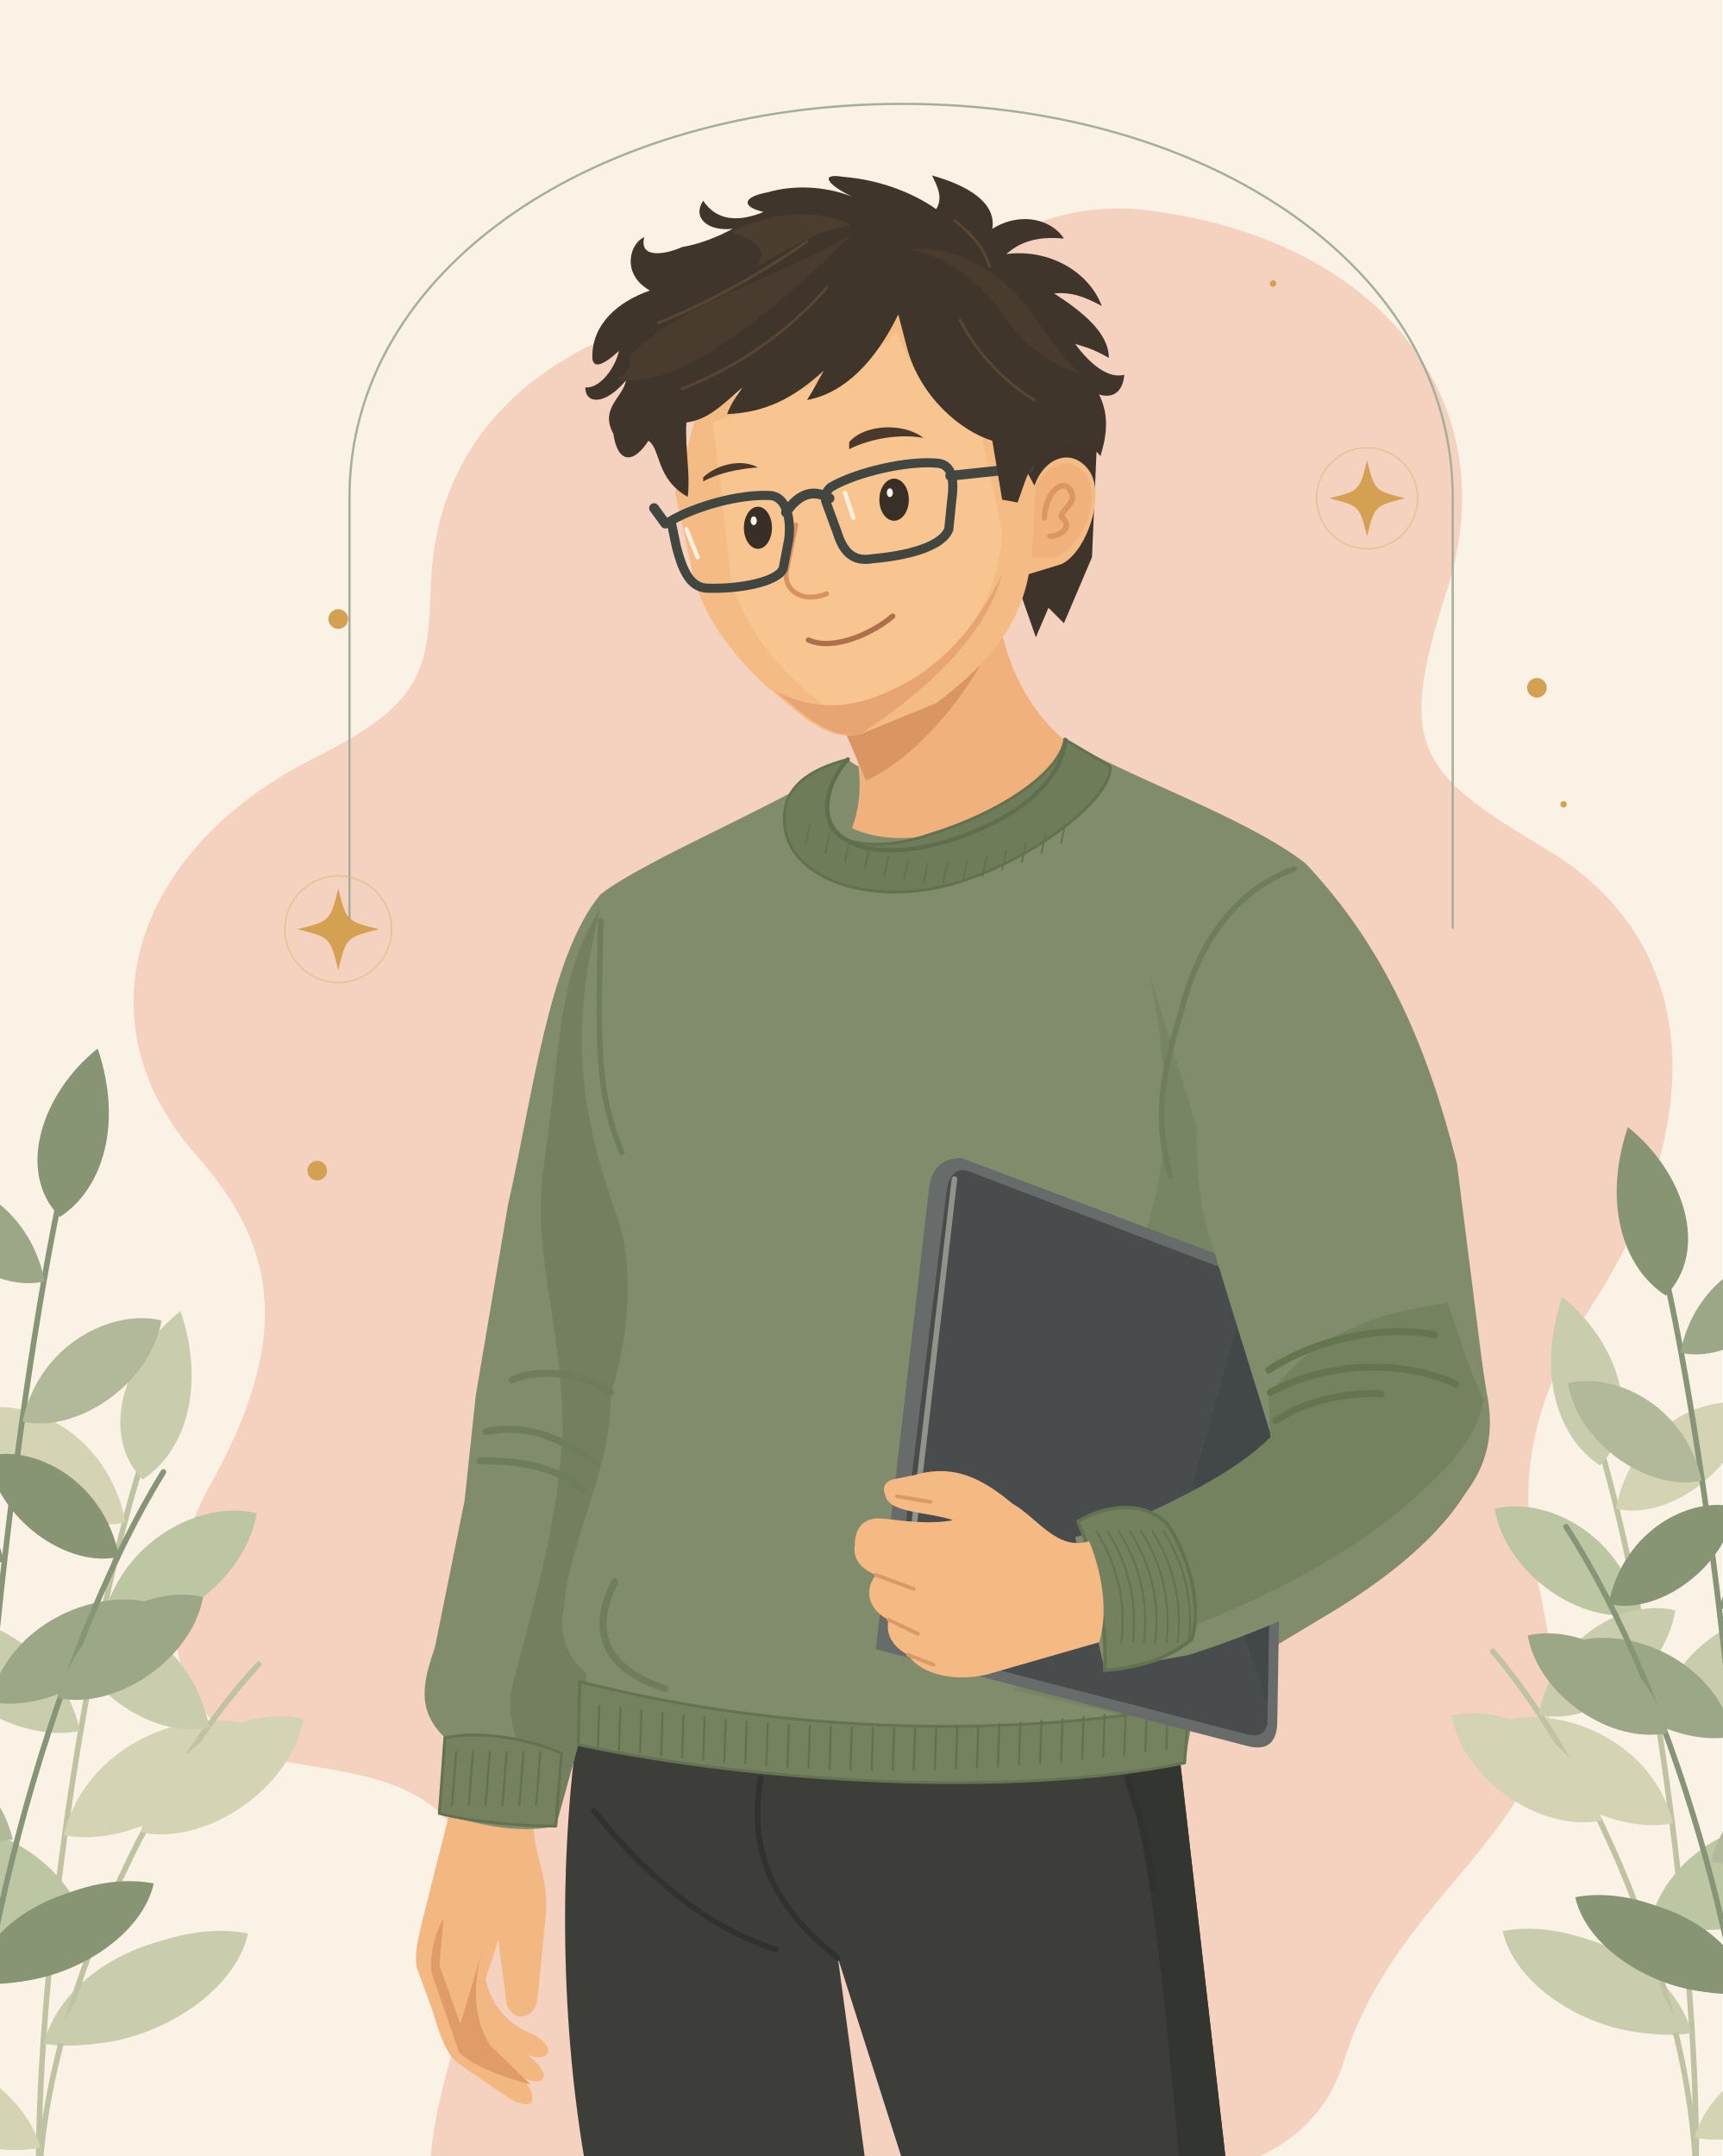
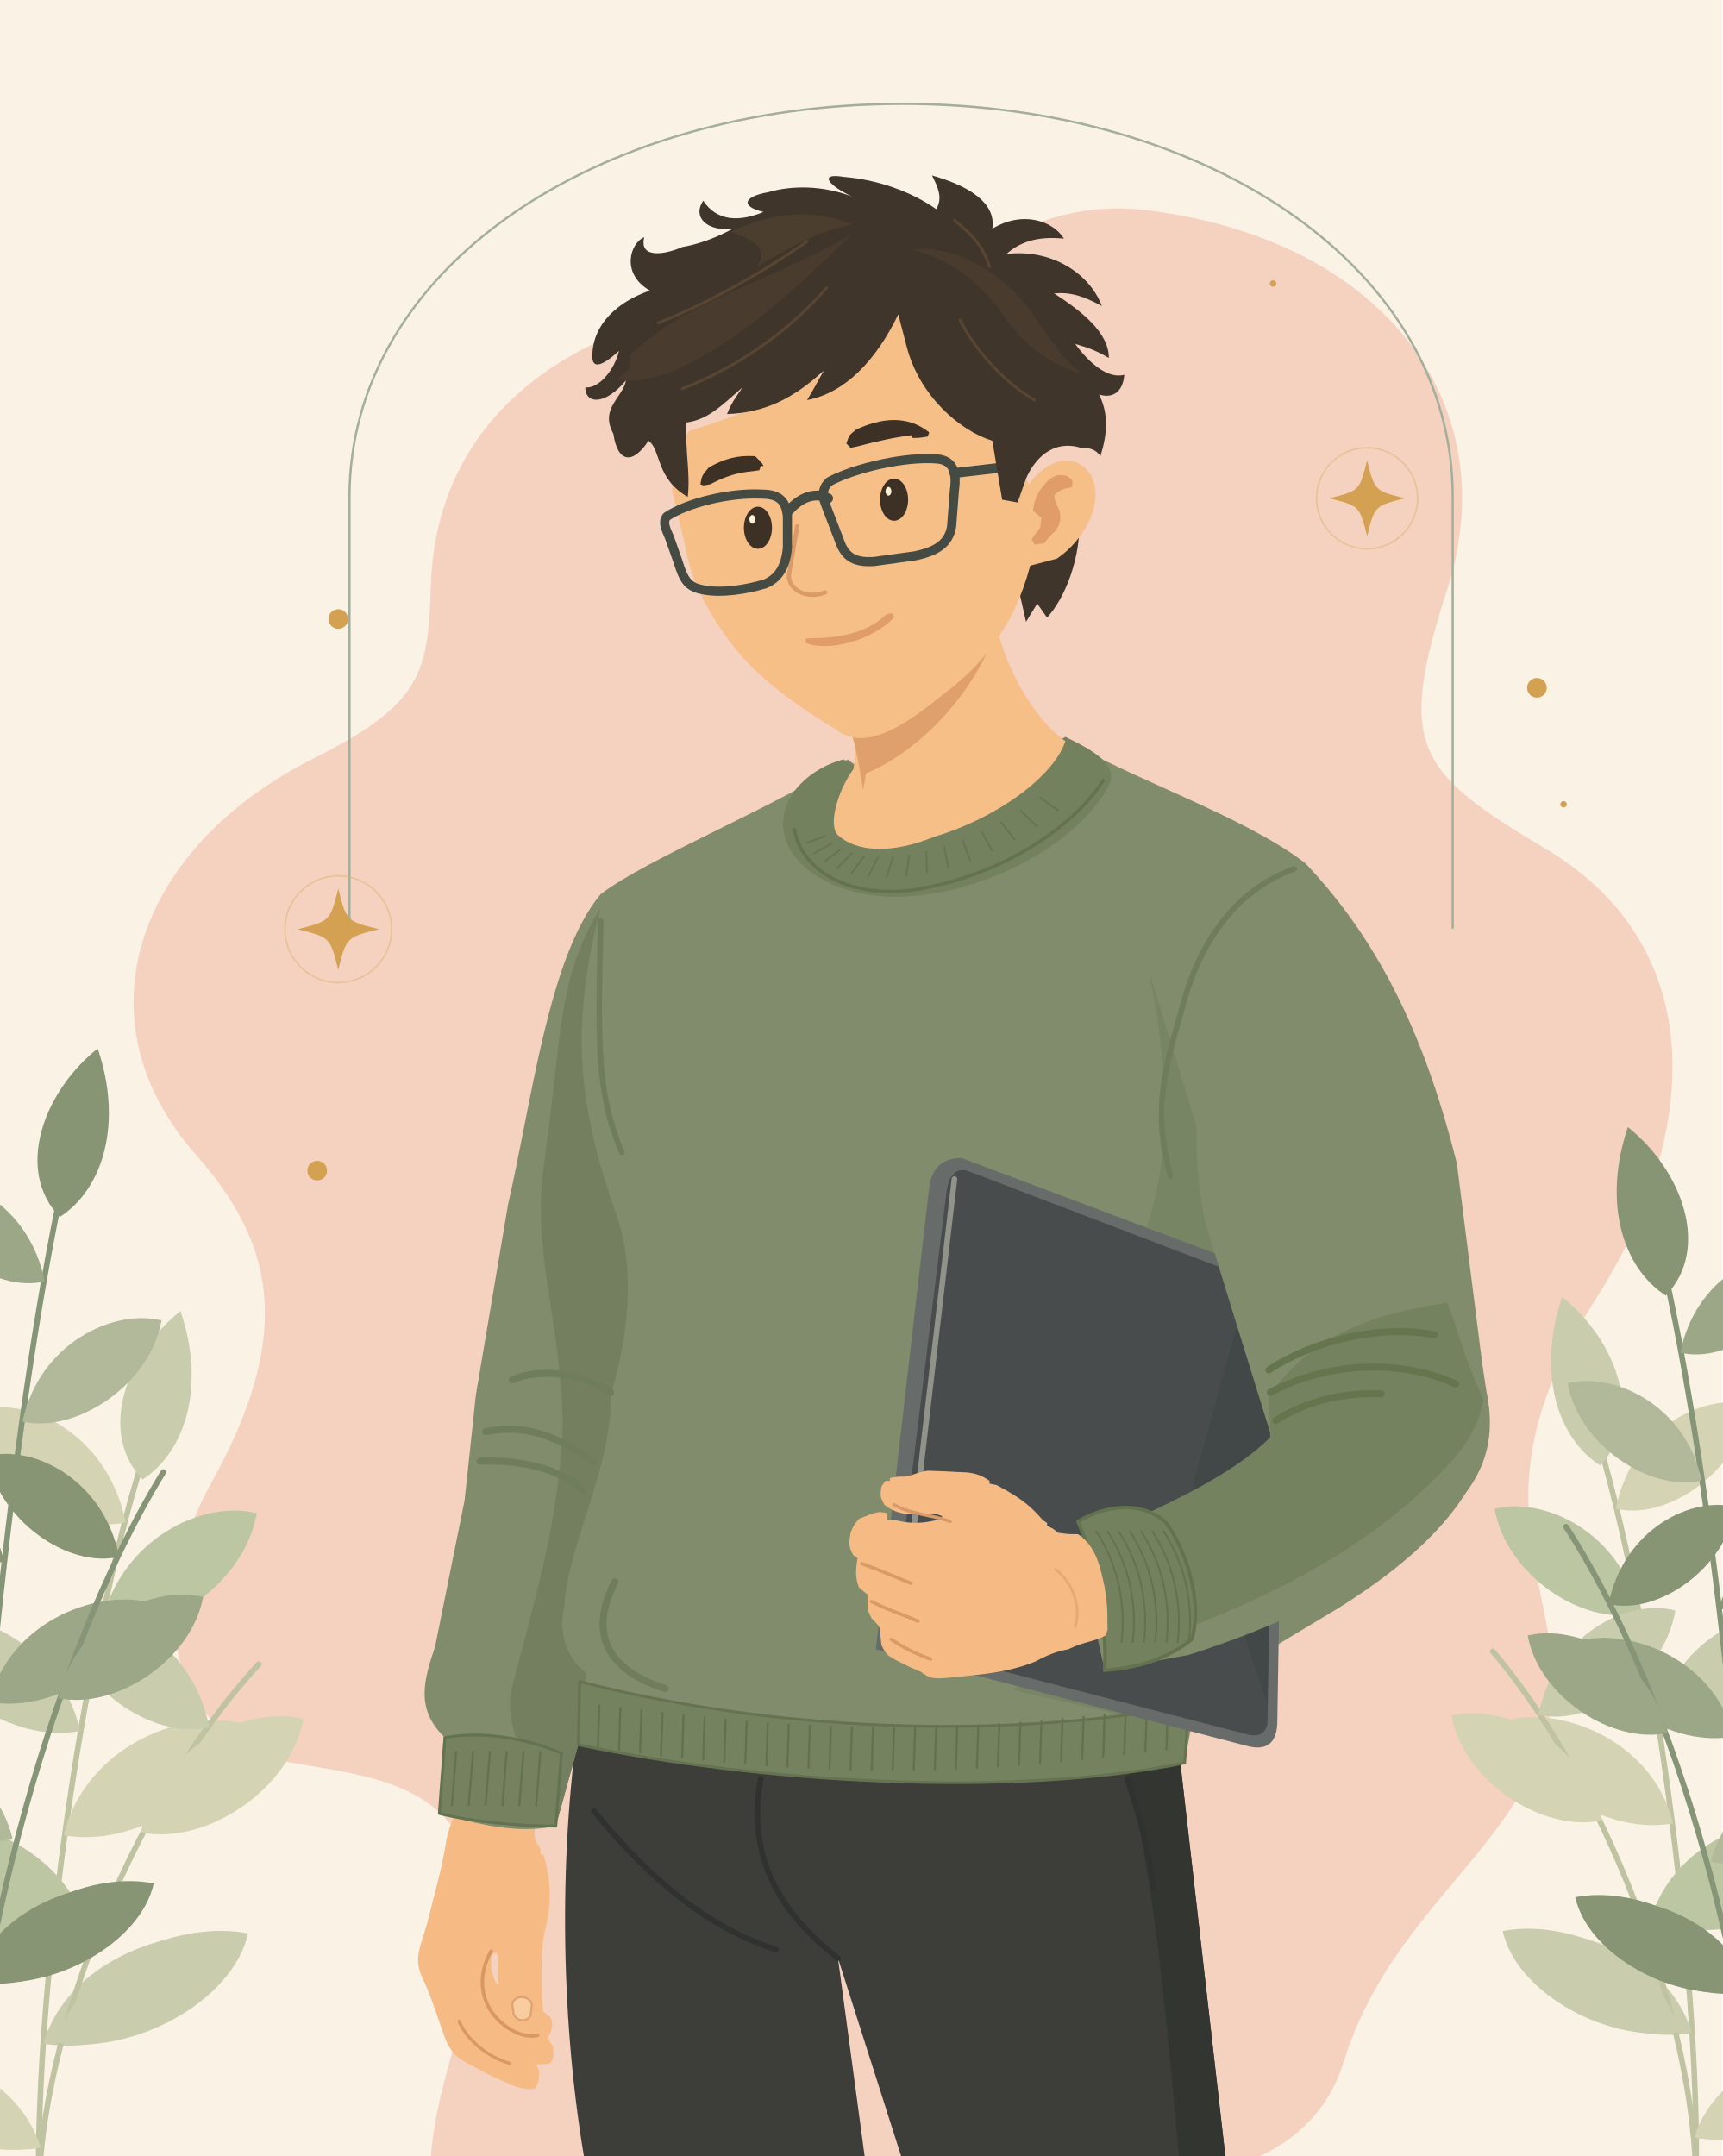
<svg xmlns="http://www.w3.org/2000/svg" width="1227" height="1536" viewBox="0 0 1227 1536" fill="none">
  <g transform="translate(0 0) rotate(0) scale(1.0 1.0) translate(0 0)" opacity="1.0">
    <path d="M0 0 L1227 0 L1227 1536 L0 1536 Z" fill="#FBF2E6" />
    <path d="M203 1255 C118 1234 102 1140 153 1052 C210 947 194 884 139 822 C54 725 98 603 224 540 C302 501 305 478 307 416 C312 281 432 213 585 211 C686 210 721 134 826 151 C985 174 1072 286 1032 417 C995 531 1008 549 1100 604 C1218 673 1213 807 1136 927 C1064 1040 1093 1100 1104 1170 C1124 1301 997 1339 957 1470 C935 1540 851 1568 761 1536 L307 1536 C313 1454 373 1362 322 1301 C296 1267 248 1263 203 1255 Z" fill="#F5D1C0" />
  </g>
  <g transform="translate(28 1560) rotate(0) scale(1.0 1.0) translate(-28 -1560)" opacity="1.0">
    <path d="M28 1575 C23 1430.0 57.44 1180.4 101.6 1040" fill="none" stroke="#BFC3A1" stroke-width="4" stroke-linecap="round" stroke-linejoin="round" />
    <path d="M28.24 1530.29 C10.49 1472.79 -69.4 1447.73 -119.7 1456.57 C-107.86 1503.01 -29.45 1539.13 28.24 1530.29 Z" fill="#D4D3B4" />
    <path d="M30.94 1456.0 C47.81 1396.35 123.72 1370.35 171.52 1379.53 C160.27 1427.7 85.77 1465.18 30.94 1456.0 Z" fill="#C9CDAE" />
    <path d="M36.65 1381.71 C20.67 1320.44 -51.27 1293.73 -96.56 1303.15 C-85.91 1352.65 -15.3 1391.14 36.65 1381.71 Z" fill="#BCC6A3" />
    <path d="M45.36 1307.43 C60.47 1245.05 128.43 1217.86 171.22 1227.46 C161.15 1277.84 94.45 1317.03 45.36 1307.43 Z" fill="#D4D3B4" />
    <path d="M57.08 1233.14 C42.86 1170.19 -21.13 1142.74 -61.42 1152.43 C-51.94 1203.28 10.87 1242.83 57.08 1233.14 Z" fill="#C9CDAE" />
    <path d="M71.8 1158.86 C85.14 1095.85 145.15 1068.38 182.94 1078.08 C174.04 1128.97 115.14 1168.55 71.8 1158.86 Z" fill="#BCC6A3" />
    <path d="M89.52 1084.57 C77.07 1022.04 21.03 994.78 -14.25 1004.4 C-5.95 1054.91 49.05 1094.19 89.52 1084.57 Z" fill="#D4D3B4" />
    <path d="M28 1575 C23 1466.4 90.56 1286.69 184.4 1185.6" fill="none" stroke="#BFC3A1" stroke-width="4" stroke-linecap="round" stroke-linejoin="round" />
    <path d="M29.0 1530.05 C11.39 1472.17 -67.86 1446.94 -117.76 1455.85 C-106.02 1502.59 -28.23 1538.95 29.0 1530.05 Z" fill="#D4D3B4" />
    <path d="M40.26 1455.17 C56.64 1394.54 130.32 1368.12 176.72 1377.44 C165.8 1426.41 93.48 1464.49 40.26 1455.17 Z" fill="#C9CDAE" />
    <path d="M64.03 1380.29 C48.9 1317.94 -19.22 1290.77 -62.12 1300.36 C-52.02 1350.71 14.84 1389.88 64.03 1380.29 Z" fill="#BCC6A3" />
    <path d="M100.32 1305.41 C114.22 1242.37 176.78 1214.9 216.17 1224.59 C206.9 1275.51 145.5 1315.11 100.32 1305.41 Z" fill="#D4D3B4" />
    <path d="M149.12 1230.53 C136.45 1167.83 79.46 1140.5 43.57 1150.15 C52.02 1200.79 107.95 1240.17 149.12 1230.53 Z" fill="#C9CDAE" />
  </g>
  <g transform="translate(101.6 1054) rotate(0) scale(1.0 1.0) translate(-101.6 -1054)" opacity="1.0">
    <path d="M101.6 1054 C69.6 1021 89.6 965 128.6 934 C146.6 987 132.6 1034 101.6 1054 Z" fill="#C9CDAE" />
  </g>
  <g transform="translate(1208 1553) rotate(0) scale(1.0 1.0) translate(-1208 -1553)" opacity="1.0">
    <path d="M1208 1568 C1213 1422.25 1180.8 1171.21 1140.0 1030" fill="none" stroke="#BFC3A1" stroke-width="4" stroke-linecap="round" stroke-linejoin="round" />
    <path d="M1207.78 1523.11 C1224.18 1469.99 1297.99 1446.84 1344.46 1455.01 C1333.52 1497.92 1261.08 1531.29 1207.78 1523.11 Z" fill="#D4D3B4" />
    <path d="M1205.28 1448.4 C1189.69 1393.29 1119.56 1369.27 1075.4 1377.75 C1085.79 1422.26 1154.63 1456.88 1205.28 1448.4 Z" fill="#C9CDAE" />
    <path d="M1200.01 1373.69 C1214.78 1317.07 1281.24 1292.39 1323.09 1301.1 C1313.24 1346.83 1248.01 1382.4 1200.01 1373.69 Z" fill="#BCC6A3" />
    <path d="M1191.96 1298.97 C1178.0 1241.34 1115.21 1216.22 1075.68 1225.08 C1084.98 1271.63 1146.61 1307.84 1191.96 1298.97 Z" fill="#D4D3B4" />
    <path d="M1181.13 1224.26 C1194.27 1166.09 1253.39 1140.74 1290.61 1149.69 C1281.85 1196.67 1223.83 1233.21 1181.13 1224.26 Z" fill="#C9CDAE" />
    <path d="M1167.53 1149.54 C1155.21 1091.33 1099.76 1065.95 1064.85 1074.91 C1073.07 1121.93 1127.49 1158.5 1167.53 1149.54 Z" fill="#BCC6A3" />
    <path d="M1151.16 1074.83 C1162.66 1017.05 1214.44 991.87 1247.04 1000.75 C1239.37 1047.42 1188.55 1083.72 1151.16 1074.83 Z" fill="#D4D3B4" />
    <path d="M1208 1568 C1213 1458.86 1150.2 1278.11 1063.5 1176.44" fill="none" stroke="#BFC3A1" stroke-width="4" stroke-linecap="round" stroke-linejoin="round" />
    <path d="M1207.08 1522.88 C1223.35 1469.4 1296.57 1446.09 1342.67 1454.32 C1331.82 1497.51 1259.96 1531.1 1207.08 1522.88 Z" fill="#D4D3B4" />
    <path d="M1196.67 1447.56 C1181.54 1391.55 1113.46 1367.14 1070.6 1375.75 C1080.68 1420.99 1147.5 1456.18 1196.67 1447.56 Z" fill="#C9CDAE" />
    <path d="M1174.71 1372.25 C1188.69 1314.65 1251.63 1289.54 1291.26 1298.4 C1281.94 1344.93 1220.16 1381.11 1174.71 1372.25 Z" fill="#BCC6A3" />
    <path d="M1141.18 1296.94 C1128.34 1238.7 1070.54 1213.31 1034.15 1222.27 C1042.71 1269.31 1099.44 1305.9 1141.18 1296.94 Z" fill="#D4D3B4" />
    <path d="M1096.1 1221.63 C1107.8 1163.7 1160.46 1138.45 1193.61 1147.36 C1185.81 1194.15 1134.13 1230.54 1096.1 1221.63 Z" fill="#C9CDAE" />
  </g>
  <g transform="translate(1140.0 1044) rotate(0) scale(1.0 1.0) translate(-1140.0 -1044)" opacity="1.0">
    <path d="M1140.0 1044 C1172.0 1011 1152.0 955 1113.0 924 C1095.0 977 1109.0 1024 1140.0 1044 Z" fill="#C9CDAE" />
  </g>
  <g transform="translate(0 0) rotate(0) scale(1.0 1.0) translate(0 0)" opacity="1.0">
    <path d="M414 1215 C536 1234 711 1249 839 1239 L873 1536 L642 1536 L597 1395 L616 1536 L416 1536 C399 1435 398 1315 414 1215 Z" fill="#3D3D39" />
    <path d="M799 1245 L839 1239 L873 1536 L840 1536 C831 1442 824 1342 799 1245 Z" fill="#333530" />
    <path d="M423 1290 C471 1349 513 1376 553 1389 M542 1267 C532 1323 555 1362 597 1395 M803 1267 C812 1293 819 1321 822 1345" fill="none" stroke="#30322F" stroke-width="4" stroke-linecap="round" stroke-linejoin="round" />
-     <path d="M324 1277 L380 1289 C378 1320 391 1334 389 1363 L383 1423 C382 1438 366 1442 361 1428 L355 1382 L346 1410 C351 1432 364 1443 381 1450 C397 1459 391 1470 376 1464 C394 1478 389 1488 372 1480 C386 1497 379 1506 360 1493 L328 1471 C318 1465 313 1449 308 1432 L297 1402 C294 1389 302 1366 307 1344 Z" fill="#F3B782" />
-     <path d="M345 1385 C337 1410 336 1436 349 1457 L378 1485 C361 1481 335 1471 327 1462 L308 1407 C305 1396 310 1376 316 1367 L313 1400 L328 1442 L339 1405 Z" fill="#DF9B68" />
+     <path d="M378 1298 C379 1299 380 1300 381 1301 C381 1302.6 381 1304.2 380.9 1305.8 C381 1311 381 1311 385 1317 C385 1318.3 385 1319.6 385 1321 C385.7 1321 386.3 1321 387 1321 C392.9 1338.8 393.2 1358.3 388 1376.3 C385.3 1389.3 385.8 1403.1 386.1 1416.3 C386.1 1417.1 386.1 1417.1 386.2 1421 C386.2 1425 386.6 1429 387 1433 C388.7 1434.3 390.3 1435.6 392 1437 C394 1442 394 1442 392 1449 C391.3 1450 390.7 1451 390 1452 C390.7 1453 390.7 1453 394 1458 C394.6 1466 394.6 1466 392 1470 C388.7 1470.4 385.3 1470.8 382 1471 C382.7 1472.3 383.3 1473.6 384 1475 C384 1483 384 1483 381 1488 C372.3 1489.6 364.8 1485.4 357 1482 C355.4 1481.3 353.9 1480.7 352.2 1480 C347 1477.5 342 1474.8 337 1472 C335.8 1471.4 334.6 1470.7 333.3 1470.1 C320.6 1463.3 318.8 1456.9 314.1 1443.6 C313.2 1441 312.4 1438.5 311.5 1436 C310.7 1433.7 309.8 1431.4 309 1429 C306.3 1421.6 303.6 1414.3 300.1 1407.2 C296 1397.2 298.1 1389.9 301.4 1379.9 C304.8 1369.4 307.3 1358.7 310 1348 C310.5 1346.2 310.9 1344.4 311.4 1342.6 C314.2 1332 316.3 1321.5 318.1 1310.7 C319.2 1305.2 320.9 1300.2 323 1295 C339.8 1289.6 361.6 1292.6 378 1298 Z M353 1391 C352 1391.7 351 1392.3 350 1393 C349.5 1400.1 350 1405.5 353 1412 C353.7 1412.7 354.3 1413.3 355 1414 C355.1 1410.5 355.1 1407.1 355.1 1403.6 C355.1 1401.7 355.2 1399.8 355.2 1397.8 C355 1393 355 1393 353 1391 Z " fill="#F6BB84" />
+     <path d="M350 1390 C340 1407 342 1426 355 1439 C364 1448 375 1452 383 1450" fill="none" stroke="#D99863" stroke-width="2.5" stroke-linecap="round" stroke-linejoin="round" />
+     <path d="M365 1428 C366 1421 377 1421 379 1428 L378 1436 C375 1441 368 1440 366 1435 Z" fill="#F9CD9F" stroke="#DEA16F" stroke-width="1.4" stroke-linecap="round" stroke-linejoin="round" />
+     <path d="M327 1440 C332 1452 346 1465 363 1470" fill="none" stroke="#D99863" stroke-width="2.2" stroke-linecap="round" stroke-linejoin="round" />
    <path d="M604 541 C626 561 706 558 758 526 C803 554 886 581 930 615 C986 674 1017 745 1038 829 L1060 1003 C1066 1063 1006 1113 953 1146 L853 1206 L844 1256 C724 1281 538 1270 412 1243 L396 1301 C367 1307 339 1299 313 1292 L316 1237 C296 1217 302 1197 310 1173 L331 1069 L339 994 L362 858 C379 784 391 681 428 637 C462 611 557 573 604 541 Z" fill="#818C6C" />
    <path d="M428 647 C403 741 416 799 440 868 C453 906 447 956 435 994 C437 1043 404 1102 402 1145 C397 1165 406 1184 418 1192 L412 1243 L396 1301 L374 1299 C383 1252 359 1238 364 1205 C384 1129 398 1082 401 1015 C399 934 378 892 388 826 C400 742 397 695 428 647 Z" fill="#737F5F" />
    <path d="M818 690 C837 780 832 838 811 891 C797 938 808 1012 795 1081 C781 1147 746 1178 722 1204 L839 1231 L867 1139 L892 931 Z" fill="#788564" />
    <path d="M922 619 C878 635 853 675 842 719 C828 766 822 795 834 838 M428 656 C426 744 425 778 443 821" fill="none" stroke="#6F7D5C" stroke-width="4" stroke-linecap="round" stroke-linejoin="round" />
    <path d="M346 1020 C375 1014 398 1024 423 1041 M342 1041 C369 1040 397 1045 416 1062 M365 983 C383 975 413 977 435 992 M438 1127 C419 1164 433 1190 474 1203" fill="none" stroke="#6F7D5D" stroke-width="5" stroke-linecap="round" stroke-linejoin="round" />
    <path d="M413 1198 C549 1233 710 1240 847 1215 L844 1256 C721 1281 540 1270 412 1243 Z" fill="#75825F" stroke="#657352" stroke-width="2" stroke-linecap="round" stroke-linejoin="round" />
    <path d="M427 1215.0 L426 1245.0" fill="none" stroke="#63714F" stroke-width="1.5" stroke-linecap="round" stroke-linejoin="round" />
    <path d="M442 1216.81 L441 1246.81" fill="none" stroke="#63714F" stroke-width="1.5" stroke-linecap="round" stroke-linejoin="round" />
    <path d="M457 1218.59 L456 1248.59" fill="none" stroke="#63714F" stroke-width="1.5" stroke-linecap="round" stroke-linejoin="round" />
    <path d="M472 1220.33 L471 1250.33" fill="none" stroke="#63714F" stroke-width="1.5" stroke-linecap="round" stroke-linejoin="round" />
    <path d="M487 1222.0 L486 1252.0" fill="none" stroke="#63714F" stroke-width="1.5" stroke-linecap="round" stroke-linejoin="round" />
    <path d="M502 1223.59 L501 1253.59" fill="none" stroke="#63714F" stroke-width="1.5" stroke-linecap="round" stroke-linejoin="round" />
    <path d="M517 1225.06 L516 1255.06" fill="none" stroke="#63714F" stroke-width="1.5" stroke-linecap="round" stroke-linejoin="round" />
    <path d="M532 1226.4 L531 1256.4" fill="none" stroke="#63714F" stroke-width="1.5" stroke-linecap="round" stroke-linejoin="round" />
    <path d="M547 1227.59 L546 1257.59" fill="none" stroke="#63714F" stroke-width="1.5" stroke-linecap="round" stroke-linejoin="round" />
    <path d="M562 1228.63 L561 1258.63" fill="none" stroke="#63714F" stroke-width="1.5" stroke-linecap="round" stroke-linejoin="round" />
    <path d="M577 1229.49 L576 1259.49" fill="none" stroke="#63714F" stroke-width="1.5" stroke-linecap="round" stroke-linejoin="round" />
    <path d="M592 1230.16 L591 1260.16" fill="none" stroke="#63714F" stroke-width="1.5" stroke-linecap="round" stroke-linejoin="round" />
    <path d="M607 1230.64 L606 1260.64" fill="none" stroke="#63714F" stroke-width="1.5" stroke-linecap="round" stroke-linejoin="round" />
    <path d="M622 1230.92 L621 1260.92" fill="none" stroke="#63714F" stroke-width="1.5" stroke-linecap="round" stroke-linejoin="round" />
    <path d="M637 1231.0 L636 1261.0" fill="none" stroke="#63714F" stroke-width="1.5" stroke-linecap="round" stroke-linejoin="round" />
    <path d="M652 1230.87 L651 1260.87" fill="none" stroke="#63714F" stroke-width="1.5" stroke-linecap="round" stroke-linejoin="round" />
    <path d="M667 1230.54 L666 1260.54" fill="none" stroke="#63714F" stroke-width="1.5" stroke-linecap="round" stroke-linejoin="round" />
    <path d="M682 1230.0 L681 1260.0" fill="none" stroke="#63714F" stroke-width="1.5" stroke-linecap="round" stroke-linejoin="round" />
    <path d="M697 1229.28 L696 1259.28" fill="none" stroke="#63714F" stroke-width="1.5" stroke-linecap="round" stroke-linejoin="round" />
    <path d="M712 1228.37 L711 1258.37" fill="none" stroke="#63714F" stroke-width="1.5" stroke-linecap="round" stroke-linejoin="round" />
    <path d="M727 1227.29 L726 1257.29" fill="none" stroke="#63714F" stroke-width="1.5" stroke-linecap="round" stroke-linejoin="round" />
    <path d="M742 1226.05 L741 1256.05" fill="none" stroke="#63714F" stroke-width="1.5" stroke-linecap="round" stroke-linejoin="round" />
    <path d="M757 1224.68 L756 1254.68" fill="none" stroke="#63714F" stroke-width="1.5" stroke-linecap="round" stroke-linejoin="round" />
    <path d="M772 1223.17 L771 1253.17" fill="none" stroke="#63714F" stroke-width="1.5" stroke-linecap="round" stroke-linejoin="round" />
    <path d="M787 1221.57 L786 1251.57" fill="none" stroke="#63714F" stroke-width="1.5" stroke-linecap="round" stroke-linejoin="round" />
    <path d="M802 1219.88 L801 1249.88" fill="none" stroke="#63714F" stroke-width="1.5" stroke-linecap="round" stroke-linejoin="round" />
    <path d="M817 1218.12 L816 1248.12" fill="none" stroke="#63714F" stroke-width="1.5" stroke-linecap="round" stroke-linejoin="round" />
    <path d="M832 1216.33 L831 1246.33" fill="none" stroke="#63714F" stroke-width="1.5" stroke-linecap="round" stroke-linejoin="round" />
    <path d="M317 1238 C342 1233 374 1238 400 1249 L396 1301 C370 1301 337 1298 313 1292 Z" fill="#75815F" stroke="#637250" stroke-width="2" stroke-linecap="round" stroke-linejoin="round" />
    <path d="M325 1248 L322 1286" fill="none" stroke="#637250" stroke-width="1.5" stroke-linecap="round" stroke-linejoin="round" />
    <path d="M337 1248 L334 1286" fill="none" stroke="#637250" stroke-width="1.5" stroke-linecap="round" stroke-linejoin="round" />
    <path d="M349 1248 L346 1286" fill="none" stroke="#637250" stroke-width="1.5" stroke-linecap="round" stroke-linejoin="round" />
    <path d="M361 1248 L358 1286" fill="none" stroke="#637250" stroke-width="1.5" stroke-linecap="round" stroke-linejoin="round" />
    <path d="M373 1248 L370 1286" fill="none" stroke="#637250" stroke-width="1.5" stroke-linecap="round" stroke-linejoin="round" />
    <path d="M385 1248 L382 1286" fill="none" stroke="#637250" stroke-width="1.5" stroke-linecap="round" stroke-linejoin="round" />
-     <path d="M592 487 L710 427 C714 468 730 503 758 527 C744 573 659 614 607 590 C619 557 610 526 592 487 Z" fill="#F1B17C" />
-     <path d="M599 514 C639 521 682 474 710 447 C699 485 654 540 617 556 Z" fill="#D99562" />
-     <path d="M604 541 C577 548 556 561 559 588 C563 630 631 649 693 625 C743 607 793 567 791 546 L759 527 C754 552 710 580 664 594 C628 607 596 602 591 587 C587 570 593 552 604 541 Z" fill="#6F7C59" stroke="#62724F" stroke-width="2" stroke-linecap="round" stroke-linejoin="round" />
-     <path d="M604 541 C591 555 583 579 596 593 C615 613 663 608 704 588 C732 575 757 553 759 527" fill="none" stroke="#5F6E4E" stroke-width="3" stroke-linecap="round" stroke-linejoin="round" />
-     <path d="M577 587.0 L574 601.0" fill="none" stroke="#62724F" stroke-width="1.2" stroke-linecap="round" stroke-linejoin="round" />
-     <path d="M591 593.7 L588 607.7" fill="none" stroke="#62724F" stroke-width="1.2" stroke-linecap="round" stroke-linejoin="round" />
-     <path d="M605 600.01 L602 614.01" fill="none" stroke="#62724F" stroke-width="1.2" stroke-linecap="round" stroke-linejoin="round" />
-     <path d="M619 605.57 L616 619.57" fill="none" stroke="#62724F" stroke-width="1.2" stroke-linecap="round" stroke-linejoin="round" />
-     <path d="M633 610.04 L630 624.04" fill="none" stroke="#62724F" stroke-width="1.2" stroke-linecap="round" stroke-linejoin="round" />
-     <path d="M647 613.18 L644 627.18" fill="none" stroke="#62724F" stroke-width="1.2" stroke-linecap="round" stroke-linejoin="round" />
-     <path d="M661 614.8 L658 628.8" fill="none" stroke="#62724F" stroke-width="1.2" stroke-linecap="round" stroke-linejoin="round" />
-     <path d="M675 614.8 L672 628.8" fill="none" stroke="#62724F" stroke-width="1.2" stroke-linecap="round" stroke-linejoin="round" />
-     <path d="M689 613.18 L686 627.18" fill="none" stroke="#62724F" stroke-width="1.2" stroke-linecap="round" stroke-linejoin="round" />
-     <path d="M703 610.04 L700 624.04" fill="none" stroke="#62724F" stroke-width="1.2" stroke-linecap="round" stroke-linejoin="round" />
-     <path d="M717 605.57 L714 619.57" fill="none" stroke="#62724F" stroke-width="1.2" stroke-linecap="round" stroke-linejoin="round" />
-     <path d="M731 600.01 L728 614.01" fill="none" stroke="#62724F" stroke-width="1.2" stroke-linecap="round" stroke-linejoin="round" />
-     <path d="M745 593.7 L742 607.7" fill="none" stroke="#62724F" stroke-width="1.2" stroke-linecap="round" stroke-linejoin="round" />
-     <path d="M759 587.0 L756 601.0" fill="none" stroke="#62724F" stroke-width="1.2" stroke-linecap="round" stroke-linejoin="round" />
+     <path d="M601 541 C578 547 556 566 558 590 C561 618 595 639 639 639 C697 638 759 606 785 568 C798 551 793 541 759 525 C719 549 647 571 601 541 Z" fill="#74815F" />
+     <path d="M566 591 C572 625 615 644 666 631 C717 620 765 589 786 556" fill="none" stroke="#637350" stroke-width="2.4" stroke-linecap="round" stroke-linejoin="round" />
+     <path d="M587.72 595.65 L574.59 600.58" fill="none" stroke="#657553" stroke-width="1.3" stroke-linecap="round" stroke-linejoin="round" />
+     <path d="M592.74 600.78 L580.05 607.89" fill="none" stroke="#657553" stroke-width="1.3" stroke-linecap="round" stroke-linejoin="round" />
+     <path d="M599.13 604.89 L587.38 613.91" fill="none" stroke="#657553" stroke-width="1.3" stroke-linecap="round" stroke-linejoin="round" />
+     <path d="M606.79 607.95 L596.41 618.62" fill="none" stroke="#657553" stroke-width="1.3" stroke-linecap="round" stroke-linejoin="round" />
+     <path d="M615.6 609.94 L606.95 621.98" fill="none" stroke="#657553" stroke-width="1.3" stroke-linecap="round" stroke-linejoin="round" />
+     <path d="M625.43 610.86 L618.8 623.99" fill="none" stroke="#657553" stroke-width="1.3" stroke-linecap="round" stroke-linejoin="round" />
+     <path d="M636.18 610.69 L631.77 624.62" fill="none" stroke="#657553" stroke-width="1.3" stroke-linecap="round" stroke-linejoin="round" />
+     <path d="M647.73 609.42 L645.7 623.84" fill="none" stroke="#657553" stroke-width="1.3" stroke-linecap="round" stroke-linejoin="round" />
+     <path d="M659.95 607.02 L660.37 621.65" fill="none" stroke="#657553" stroke-width="1.3" stroke-linecap="round" stroke-linejoin="round" />
+     <path d="M672.75 603.49 L675.61 618.0" fill="none" stroke="#657553" stroke-width="1.3" stroke-linecap="round" stroke-linejoin="round" />
+     <path d="M685.99 598.81 L691.23 612.89" fill="none" stroke="#657553" stroke-width="1.3" stroke-linecap="round" stroke-linejoin="round" />
+     <path d="M699.57 592.96 L707.04 606.29" fill="none" stroke="#657553" stroke-width="1.3" stroke-linecap="round" stroke-linejoin="round" />
+     <path d="M713.37 585.93 L722.86 598.18" fill="none" stroke="#657553" stroke-width="1.3" stroke-linecap="round" stroke-linejoin="round" />
+     <path d="M727.26 577.7 L738.49 588.54" fill="none" stroke="#657553" stroke-width="1.3" stroke-linecap="round" stroke-linejoin="round" />
+     <path d="M741.15 568.27 L753.75 577.34" fill="none" stroke="#657553" stroke-width="1.3" stroke-linecap="round" stroke-linejoin="round" />
    <path d="M685 825 L903 907 Q916 911 915 926 L910 1228 Q909 1249 889 1244 L624 1175 L662 846 Q665 825 685 825 Z" fill="#676B69" />
    <path d="M689 834 L901 915 Q909 918 908 931 L903 1228 Q901 1238 890 1236 L635 1170 L674 852 Q676 831 689 834 Z" fill="#494C4C" />
    <path d="M889 917 L850 1057 L903 1214 L908 931 Z" fill="#424747" />
    <path d="M680 840 L642 1166" fill="none" stroke="#90938A" stroke-width="4" stroke-linecap="round" stroke-linejoin="round" />
    <path d="M925 623 C984 674 1010 751 1035 838 L1059 991 C1068 1034 1052 1062 1019 1089 C979 1123 928 1153 847 1179 L787 1190 L766 1095 C822 1083 864 1063 906 1024 C887 963 874 921 859 872 C848 822 851 764 869 706 C883 663 902 636 925 623 Z" fill="#818C6C" />
    <path d="M1031 928 C1016 931 990 934 966 945 C938 956 919 974 904 994 L905 1024 C880 1049 837 1070 782 1094 L797 1177 C882 1150 959 1112 1009 1066 C1034 1043 1052 1025 1057 997 C1043 968 1039 947 1031 928 Z" fill="#75825F" />
    <path d="M904 976 C939 953 987 944 1022 951 M905 992 C950 968 1003 970 1037 986 M909 1012 C932 997 960 992 984 993" fill="none" stroke="#65764F" stroke-width="5" stroke-linecap="round" stroke-linejoin="round" />
    <path d="M768 1084 C790 1071 815 1070 831 1085 C849 1111 856 1147 849 1168 C830 1183 810 1188 787 1190 C789 1154 780 1111 768 1084 Z" fill="#74815E" stroke="#63734F" stroke-width="2.5" stroke-linecap="round" stroke-linejoin="round" />
    <path d="M781 1091 C798 1117 802 1146 799 1170" fill="none" stroke="#63734F" stroke-width="1.3" stroke-linecap="round" stroke-linejoin="round" />
    <path d="M789 1091 C806 1117 810 1146 807 1170" fill="none" stroke="#63734F" stroke-width="1.3" stroke-linecap="round" stroke-linejoin="round" />
    <path d="M797 1091 C814 1117 818 1146 815 1170" fill="none" stroke="#63734F" stroke-width="1.3" stroke-linecap="round" stroke-linejoin="round" />
    <path d="M805 1091 C822 1117 826 1146 823 1170" fill="none" stroke="#63734F" stroke-width="1.3" stroke-linecap="round" stroke-linejoin="round" />
    <path d="M813 1091 C830 1117 834 1146 831 1170" fill="none" stroke="#63734F" stroke-width="1.3" stroke-linecap="round" stroke-linejoin="round" />
    <path d="M821 1091 C838 1117 842 1146 839 1170" fill="none" stroke="#63734F" stroke-width="1.3" stroke-linecap="round" stroke-linejoin="round" />
    <path d="M829 1091 C846 1117 850 1146 847 1170" fill="none" stroke="#63734F" stroke-width="1.3" stroke-linecap="round" stroke-linejoin="round" />
-     <path d="M776 1098 C753 1105 740 1082 721 1071 C695 1049 675 1044 651 1051 L636 1054 Q627 1057 631 1066 C634 1078 661 1077 679 1083 C664 1086 647 1084 630 1082 C613 1080 609 1091 609 1101 Q607 1115 624 1122 C614 1135 621 1148 633 1154 Q630 1170 647 1179 C657 1194 682 1198 703 1193 L783 1170 C790 1149 785 1120 776 1098 Z" fill="#F5BA84" />
-     <path d="M624 1122 L651 1132 M633 1154 L654 1164 M647 1179 L665 1186 M639 1066 L663 1070" fill="none" stroke="#DB9967" stroke-width="2.7" stroke-linecap="round" stroke-linejoin="round" />
-     <path d="M708 317 L782 304 L778 397 L758 444 L747 433 L738 454 L724 414 Z" fill="#3E342A" />
-     <path d="M497 292 C530 280 565 264 591 242 C614 219 635 222 643 216 C651 256 681 277 708 292 L737 346 C744 326 763 319 775 334 C789 351 774 394 756 402 L733 409 C725 452 696 479 667 501 L613 523 C587 529 569 507 546 489 C514 459 498 431 493 406 L481 351 Z" fill="#F5BB85" />
-     <path d="M508 301 C550 286 612 267 639 236 C651 271 670 290 699 309 L714 379 C713 416 691 455 669 474 C637 500 608 514 591 505 C559 483 531 449 521 414 Z" fill="#F8C590" />
-     <path d="M714 409 C702 455 656 495 613 523 C591 528 569 506 552 492 C588 511 620 502 653 482 C680 464 698 441 714 409 Z" fill="#E8A574" />
-     <path d="M738 346 C751 323 773 327 777 347 C781 367 768 390 752 397 L735 397 Z" fill="#F1B17A" />
-     <path d="M744 369 C745 350 758 340 763 350 C767 359 758 361 756 368 C765 375 756 382 748 382" fill="none" stroke="#DC9662" stroke-width="4" stroke-linecap="round" stroke-linejoin="round" />
-     <path d="M567 374 L560 408 C559 421 572 430 589 423" fill="none" stroke="#D7925D" stroke-width="3.5" stroke-linecap="round" stroke-linejoin="round" />
-     <path d="M576 456 C594 464 622 451 636 439" fill="none" stroke="#AE704A" stroke-width="3.8" stroke-linecap="round" stroke-linejoin="round" />
-     <path d="M501 340 C512 330 529 327 540 333 C526 334 512 337 501 343 Z" fill="#4A392A" />
-     <path d="M605 315 C616 302 644 301 658 312 C642 309 621 312 605 320 Z" fill="#4A392A" />
-     <path d="M550 376 C550 384.28 545.52 391 540 391 C534.48 391 530 384.28 530 376 C530 367.72 534.48 361 540 361 C545.52 361 550 367.72 550 376 Z" fill="#382F26" />
-     <path d="M647.5 356 C647.5 364.28 642.8 371 637 371 C631.2 371 626.5 364.28 626.5 356 C626.5 347.72 631.2 341 637 341 C642.8 341 647.5 347.72 647.5 356 Z" fill="#382F26" />
-     <path d="M539.2 371 C539.2 372.71 538.22 374.1 537 374.1 C535.78 374.1 534.8 372.71 534.8 371 C534.8 369.29 535.78 367.9 537 367.9 C538.22 367.9 539.2 369.29 539.2 371 Z" fill="#FFF6E9" />
-     <path d="M636.2 351 C636.2 352.71 635.22 354.1 634 354.1 C632.78 354.1 631.8 352.71 631.8 351 C631.8 349.29 632.78 347.9 634 347.9 C635.22 347.9 636.2 349.29 636.2 351 Z" fill="#FFF6E9" />
-     <path d="M560 365 C569 352 579 348 591 355 M677 339 L733 333 M474 373 L466 362" fill="none" stroke="#414740" stroke-width="7" stroke-linecap="round" stroke-linejoin="round" />
-     <path d="M478 371 C495 361 526 352 548 353 C559 353 564 367 562 384 L558 405 C554 415 525 420 503 419 C491 418 486 405 482 390 Z" fill="none" stroke="#414740" stroke-width="6.5" stroke-linecap="round" stroke-linejoin="round" />
-     <path d="M592 347 C611 336 647 328 668 330 C679 331 680 343 678 357 L676 377 C671 390 645 396 622 398 C606 401 600 391 596 378 L589 359 Q586 352 592 347 Z" fill="none" stroke="#414740" stroke-width="6.5" stroke-linecap="round" stroke-linejoin="round" />
-     <path d="M489 377 L497 397 M602 351 L608 369" fill="none" stroke="#FFF1DD" stroke-width="3" stroke-linecap="round" stroke-linejoin="round" />
+     <path d="M661.7 1047.8 C668.5 1048 675.3 1048.3 682.1 1048.7 C684.5 1048.8 686.9 1048.9 689.3 1049 C695.8 1049.9 699.6 1051.2 705 1055 C705 1055.6 705 1056.3 705 1057 C706.6 1057.3 708.3 1057.6 710 1058 C712.3 1059.2 714.7 1060.5 717 1061.8 C718.2 1062.5 719.4 1063.2 720.6 1064 C729.6 1069.3 736.1 1075 743 1083 C743.9 1083.6 744.9 1084.3 746 1085 C746 1085.6 746 1086.3 746 1087 C747.3 1087.6 748.6 1088.3 750 1089 C751.3 1090 752.6 1090.9 754 1092 C761 1093 761 1093 768 1093 C781 1101.5 783.9 1116.4 787 1130.7 C788.5 1139.1 789.2 1147.4 789 1156 C789 1157.6 789 1159.2 789.1 1160.8 C788.9 1161.5 788.9 1161.5 788 1165 C783.5 1167.3 783.5 1167.3 778 1169 C776.2 1169.5 774.5 1170 772.8 1170.5 C771.2 1171 769.6 1171.5 768 1172 C765.6 1173 763.3 1173.9 761 1175 C759.1 1175.4 757.2 1175.8 755.3 1176.3 C748.6 1178.1 743.1 1180.8 737 1184 C723.6 1189.3 710.4 1191.6 696.1 1193.2 C695.4 1193.2 695.4 1193.2 691.5 1193.7 C663.9 1196.7 663.9 1196.7 656 1191 C653.6 1190 651.3 1189 649 1188 C631.8 1179.7 631.8 1179.7 628 1172 C627.6 1168.3 627.2 1164.6 627 1161 C626 1158 626 1158 621 1153 C618 1147 618 1147 618.1 1141.4 C618.1 1139.6 618 1137.8 618 1136 C616 1134.3 614 1132.7 612 1131 C609.1 1123.7 609.7 1117.6 611 1110 C610 1109.3 609 1108.6 608 1108 C604.3 1101.8 604.9 1099 606 1092 C608 1087 608 1087 612 1082 C625.6 1076.7 625.6 1076.7 632 1078 C632 1079.6 632 1081.3 632 1083 C633.9 1083 635.9 1083 638 1083 C639.5 1083.3 641.1 1083.6 642.7 1084 C651.3 1085.6 658.5 1085 667 1083 C668.6 1083 670.3 1083 672 1083 C671.6 1082 671.3 1081 671 1080 C664.8 1077.5 660 1078.4 653.5 1078.9 C644.4 1079.1 637.1 1077.7 630 1072 C627 1066 627 1066 628 1059 C628.9 1057.6 629.9 1056.3 631 1055 C631.9 1055 632.9 1055 634 1055 C634 1054.3 634 1053.6 634 1053 C639 1052 639 1052 645 1052 C651.1 1050.9 655.9 1048 661.7 1047.8 Z " fill="#F6BB84" />
+     <path d="M637 1072 C649 1079 664 1079 677 1084" fill="none" stroke="#D99A68" stroke-width="2.3" stroke-linecap="round" stroke-linejoin="round" />
+     <path d="M614 1114 C625 1118 637 1123 649 1128 M621 1141 C630 1146 643 1150 654 1155 M635 1168 C644 1174 652 1178 663 1182" fill="none" stroke="#D99A68" stroke-width="2.4" stroke-linecap="round" stroke-linejoin="round" />
+     <path d="M752 1118 C766 1129 770 1147 766 1159" fill="none" stroke="#E6AA77" stroke-width="2" stroke-linecap="round" stroke-linejoin="round" />
+     <path d="M724 374 L769 365 C771 398 758 427 746 440 L739 430 L731 443 L724 412 Z" fill="#40352A" />
+     <path d="M600 493 L709 440 C714 472 736 512 759 528 C751 553 710 583 666 596 C637 608 610 608 596 594 C590 584 599 560 608 548 C611 533 608 514 600 493 Z" fill="#F6BF88" />
+     <path d="M604 515 C637 512 678 482 705 461 C687 502 651 537 617 551 L615 563 C612 546 610 530 604 515 Z" fill="#E0A06E" />
+     <path d="M491 307 C541 292 608 263 642 223 C649 260 678 287 708 299 L733 345 C747 326 766 322 777 338 C788 359 771 386 753 398 L734 403 C722 448 699 475 669 497 C642 519 615 535 596 520 C568 503 541 484 523 461 C503 435 492 413 488 388 L479 350 C477 331 484 317 491 307 Z" fill="#F6BF88" />
+     <path d="M760 339 C761.3 340 762.6 341 764 342 C764 343.7 764 345.3 764 347 C762.4 347.3 760.7 347.7 759 348 C754 350 754 350 751 353 C752 358 752 358 755 364 C755.8 370.5 755.7 373 751.8 378.3 C750.5 379.5 749.3 380.7 748 382 C747.3 382.8 747.3 382.8 744 387 C742.8 387.2 742.8 387.2 737 388 C736.3 386.7 735.7 385.4 735 384 C737 381.3 739 378.7 741 376 C741.3 373.7 741.7 371.4 742 369 C740 367.3 738 365.7 736 364 C736.8 354.8 740.6 348.4 747 342 C752.3 338.3 753.3 337.9 760 339 Z " fill="#E19D69" />
+     <path d="M662 308 C661.7 309 661.3 310 661 311 C655 312 655 312 650 312 C650 311.3 650 310.7 650 310 C636.8 311.6 623.8 314.6 611 318 C609.3 318.3 607.7 318.7 606 319 C605 318 604 317 603 316 C605 310 605 310 610 306 C627.6 297.9 646.2 295.4 662 308 Z " fill="#3D3125" />
+     <path d="M538 325 C543 330 543 330 544 332 C543.3 332 542.7 332 542 332 C541.7 333 541.3 334 541 335 C538 335.5 534.9 335.9 531.9 336.2 C522 337.6 514.8 340.5 506 345 C501 346 501 346 499 345 C500 339 500 339 505 333 C516.2 326.8 525.2 324.2 538 325 Z " fill="#3D3024" />
+     <path d="M636 437 C636.2 437.5 636.2 437.5 637 440 C624.5 452.5 605.3 460 587.7 460.3 C580 460 580 460 574 458 C574 457 574 456 574 455 C577.8 454.6 577.8 454.6 583 454.6 C599.9 453.9 618.7 450.3 631 438 C634 437 634 437 636 437 Z " fill="#E19D69" />
+     <path d="M568 375 L562 410 C562 421 576 427 588 422" fill="none" stroke="#DA9B68" stroke-width="3" stroke-linecap="round" stroke-linejoin="round" />
+     <path d="M550 376 C550 384.28 545.52 391 540 391 C534.48 391 530 384.28 530 376 C530 367.72 534.48 361 540 361 C545.52 361 550 367.72 550 376 Z" fill="#3D3024" />
+     <path d="M647 356 C647 364.28 642.52 371 637 371 C631.48 371 627 364.28 627 356 C627 347.72 631.48 341 637 341 C642.52 341 647 347.72 647 356 Z" fill="#3D3024" />
+     <path d="M538.1 370 C538.1 371.71 537.16 373.1 536 373.1 C534.84 373.1 533.9 371.71 533.9 370 C533.9 368.29 534.84 366.9 536 366.9 C537.16 366.9 538.1 368.29 538.1 370 Z" fill="#FFF0D8" />
+     <path d="M635.1 350 C635.1 351.71 634.16 353.1 633 353.1 C631.84 353.1 630.9 351.71 630.9 350 C630.9 348.29 631.84 346.9 633 346.9 C634.16 346.9 635.1 348.29 635.1 350 Z" fill="#FFF0D8" />
+     <path d="M561 365 C569 355 580 350 590 355 M680 337 L732 331" fill="none" stroke="#454A42" stroke-width="7" stroke-linecap="round" stroke-linejoin="round" />
+     <path d="M475 368 C490 358 520 351 542 352 C553 352 560 355 561 368 L561 390 C560 403 555 412 545 416 C532 420 513 423 500 420 C490 418 487 413 483 400 L477 383 C474 376 472 372 475 368 Z" fill="none" stroke="#454A42" stroke-width="6.5" stroke-linecap="round" stroke-linejoin="round" />
+     <path d="M591 343 C610 333 646 325 668 327 C678 328 682 335 680 349 L678 375 C676 388 666 393 652 396 L623 400 C609 401 602 397 598 385 L588 359 Q584 349 591 343 Z" fill="none" stroke="#454A42" stroke-width="6.5" stroke-linecap="round" stroke-linejoin="round" />
    <path d="M490 354 C467 341 471 320 462 314 C451 331 440 330 437 309 C427 291 444 283 446 271 C431 289 417 288 417 276 C427 277 438 263 441 250 C429 261 422 263 422 254 C422 231 440 215 463 207 C442 195 449 173 459 169 C455 185 475 181 486 176 C498 174 511 169 522 163 C504 165 493 155 501 143 C511 158 527 158 544 151 C527 147 530 140 547 137 C564 132 586 132 607 140 C590 132 583 123 601 126 C626 128 650 137 667 149 C672 141 668 133 664 125 C689 132 710 144 707 163 C728 150 750 157 758 170 C738 168 726 173 717 181 C748 177 776 194 785 218 C772 211 763 208 751 209 C771 222 790 237 790 255 C778 248 772 247 766 245 C777 260 790 270 801 267 C800 280 792 284 783 281 C790 295 789 309 784 325 C780 319 774 319 770 319 C750 313 737 327 731 341 L725 358 L714 356 L707 314 C684 307 655 282 646 247 L640 224 C624 257 602 280 575 285 C580 277 584 269 587 264 C565 284 545 294 518 295 C521 287 525 282 529 276 C513 290 504 299 489 301 C488 321 492 337 490 354 Z" fill="#40352A" />
    <path d="M449 253 C490 213 552 200 608 166 C564 209 526 243 481 264 C466 270 450 273 439 270 C447 266 450 262 449 253 Z" fill="#493B2D" />
    <path d="M521 165 C555 149 584 150 607 160 C580 165 559 179 539 190 C548 178 539 172 521 165 Z" fill="#4C3E2E" />
    <path d="M649 178 C680 173 717 197 733 220 C746 238 756 255 771 267 C739 256 724 239 711 219 C690 194 672 183 649 178 Z" fill="#493B2D" />
    <path d="M469 230 C505 216 545 193 575 172 M486 277 C527 261 563 235 589 205 M680 157 C694 168 701 177 705 190 M737 285 C718 274 696 252 684 228" fill="none" stroke="#584532" stroke-width="2" stroke-linecap="round" stroke-linejoin="round" />
  </g>
  <g transform="translate(-23 1552) rotate(0) scale(1.0 1.0) translate(23 -1552)" opacity="1.0">
    <path d="M-23 1567 C-28 1377.25 3.24 1041.73 42.6 853" fill="none" stroke="#869477" stroke-width="4" stroke-linecap="round" stroke-linejoin="round" />
    <path d="M-22.79 1512.06 C-38.61 1460.81 -109.81 1438.47 -154.64 1446.36 C-144.09 1487.75 -74.21 1519.94 -22.79 1512.06 Z" fill="#9CA787" />
    <path d="M-20.38 1412.2 C-5.34 1359.03 62.32 1335.86 104.92 1344.04 C94.9 1386.98 28.49 1420.38 -20.38 1412.2 Z" fill="#879575" />
    <path d="M-15.29 1312.34 C-29.54 1257.73 -93.65 1233.92 -134.02 1242.32 C-124.53 1286.44 -61.6 1320.75 -15.29 1312.34 Z" fill="#B1B99A" />
    <path d="M-7.52 1212.49 C5.94 1156.89 66.51 1132.65 104.65 1141.21 C95.68 1186.11 36.22 1221.04 -7.52 1212.49 Z" fill="#9CA787" />
    <path d="M2.92 1112.63 C-9.76 1056.52 -66.79 1032.06 -102.7 1040.69 C-94.25 1086.01 -38.27 1121.26 2.92 1112.63 Z" fill="#879575" />
    <path d="M16.04 1012.77 C27.93 956.61 81.42 932.13 115.09 940.77 C107.17 986.13 54.67 1021.41 16.04 1012.77 Z" fill="#B1B99A" />
    <path d="M31.84 912.91 C20.74 857.18 -29.21 832.88 -60.66 841.45 C-53.26 886.47 -4.24 921.49 31.84 912.91 Z" fill="#9CA787" />
    <path d="M-23 1567 C-28 1426.18 32.76 1184.61 116.4 1048.72" fill="none" stroke="#869477" stroke-width="4" stroke-linecap="round" stroke-linejoin="round" />
    <path d="M-22.11 1511.74 C-37.8 1460.15 -108.44 1437.67 -152.91 1445.6 C-142.45 1487.27 -73.12 1519.67 -22.11 1511.74 Z" fill="#9CA787" />
    <path d="M-12.07 1411.08 C2.52 1357.05 68.2 1333.49 109.55 1341.81 C99.82 1385.45 35.36 1419.39 -12.07 1411.08 Z" fill="#879575" />
    <path d="M9.12 1310.43 C-4.37 1254.86 -65.09 1230.64 -103.32 1239.18 C-94.33 1284.07 -34.73 1318.97 9.12 1310.43 Z" fill="#B1B99A" />
    <path d="M41.46 1209.77 C53.85 1153.59 109.61 1129.1 144.71 1137.74 C136.45 1183.12 81.73 1218.41 41.46 1209.77 Z" fill="#9CA787" />
    <path d="M84.95 1109.11 C73.66 1053.23 22.86 1028.87 -9.12 1037.47 C-1.59 1082.61 48.26 1117.71 84.95 1109.11 Z" fill="#879575" />
  </g>
  <g transform="translate(42.6 867) rotate(0) scale(1.0 1.0) translate(-42.6 -867)" opacity="1.0">
    <path d="M42.6 867 C10.6 834 30.6 778 69.6 747 C87.6 800 73.6 847 42.6 867 Z" fill="#879575" />
  </g>
  <g transform="translate(1250 1547) rotate(0) scale(1.0 1.0) translate(-1250 -1547)" opacity="1.0">
    <path d="M1250 1562 C1255 1387.5 1224.72 1081.26 1186.8 909" fill="none" stroke="#869477" stroke-width="4" stroke-linecap="round" stroke-linejoin="round" />
    <path d="M1249.79 1510.54 C1265.04 1461.17 1333.63 1439.65 1376.83 1447.24 C1366.66 1487.12 1299.34 1518.14 1249.79 1510.54 Z" fill="#9CA787" />
    <path d="M1247.47 1419.4 C1232.99 1368.18 1167.8 1345.85 1126.76 1353.73 C1136.42 1395.1 1200.39 1427.28 1247.47 1419.4 Z" fill="#879575" />
    <path d="M1242.57 1328.26 C1256.3 1275.64 1318.07 1252.7 1356.96 1260.8 C1347.81 1303.3 1287.18 1336.35 1242.57 1328.26 Z" fill="#B1B99A" />
    <path d="M1235.09 1237.11 C1222.12 1183.55 1163.76 1160.2 1127.02 1168.44 C1135.66 1211.71 1192.94 1245.35 1235.09 1237.11 Z" fill="#9CA787" />
    <path d="M1225.03 1145.97 C1237.24 1091.91 1292.19 1068.35 1326.78 1076.66 C1318.64 1120.33 1264.71 1154.29 1225.03 1145.97 Z" fill="#879575" />
    <path d="M1212.39 1054.83 C1200.94 1000.72 1149.4 977.14 1116.96 985.46 C1124.59 1029.16 1175.17 1063.15 1212.39 1054.83 Z" fill="#B1B99A" />
    <path d="M1197.17 963.69 C1207.86 909.99 1255.98 886.58 1286.28 894.84 C1279.15 938.21 1231.92 971.95 1197.17 963.69 Z" fill="#9CA787" />
    <path d="M1250 1562 C1255 1432.16 1196.28 1211.67 1115.7 1087.64" fill="none" stroke="#869477" stroke-width="4" stroke-linecap="round" stroke-linejoin="round" />
    <path d="M1249.14 1510.25 C1264.26 1460.55 1332.31 1438.89 1375.16 1446.54 C1365.08 1486.68 1298.29 1517.9 1249.14 1510.25 Z" fill="#9CA787" />
    <path d="M1239.47 1418.38 C1225.41 1366.32 1162.14 1343.63 1122.3 1351.64 C1131.67 1393.68 1193.77 1426.39 1239.47 1418.38 Z" fill="#879575" />
    <path d="M1219.06 1326.51 C1232.06 1272.97 1290.55 1249.64 1327.38 1257.87 C1318.72 1301.11 1261.3 1334.74 1219.06 1326.51 Z" fill="#B1B99A" />
    <path d="M1187.9 1234.64 C1175.96 1180.51 1122.24 1156.91 1088.42 1165.24 C1096.38 1208.96 1149.1 1242.96 1187.9 1234.64 Z" fill="#9CA787" />
    <path d="M1146.0 1142.76 C1156.87 1088.93 1205.81 1065.46 1236.63 1073.74 C1229.38 1117.22 1181.34 1151.05 1146.0 1142.76 Z" fill="#879575" />
  </g>
  <g transform="translate(1186.8 923) rotate(0) scale(1.0 1.0) translate(-1186.8 -923)" opacity="1.0">
    <path d="M1186.8 923 C1218.8 890 1198.8 834 1159.8 803 C1141.8 856 1155.8 903 1186.8 923 Z" fill="#879575" />
  </g>
  <g transform="translate(0 0) rotate(0) scale(1.0 1.0) translate(0 0)" opacity="1.0">
    <path d="M249 662 L249 354 C249 192 424 74 643 74 C862 74 1035 192 1035 354 L1035 661" fill="none" stroke="#A4AF9B" stroke-width="1.6" stroke-linecap="round" stroke-linejoin="round" />
  </g>
  <g transform="translate(241 662) rotate(0) scale(1.0 1.0) translate(-241 -662)" opacity="1.0">
    <path d="M241 633 C246.8 656.2 246.8 656.2 270 662 C246.8 667.8 246.8 667.8 241 691 C235.2 667.8 235.2 667.8 212 662 C235.2 656.2 235.2 656.2 241 633 Z" fill="#D4A153" />
  </g>
  <g transform="translate(241 662) rotate(0) scale(1.0 1.0) translate(-241 -662)" opacity="0.55">
    <path d="M279 662 C279 682.99 261.99 700 241 700 C220.01 700 203 682.99 203 662 C203 641.01 220.01 624 241 624 C261.99 624 279 641.01 279 662 Z" fill="none" stroke="#DDB777" stroke-width="1.1" stroke-linecap="round" stroke-linejoin="round" />
  </g>
  <g transform="translate(974 355) rotate(0) scale(1.0 1.0) translate(-974 -355)" opacity="1.0">
    <path d="M974 328 C979.4 349.6 979.4 349.6 1001 355 C979.4 360.4 979.4 360.4 974 382 C968.6 360.4 968.6 360.4 947 355 C968.6 349.6 968.6 349.6 974 328 Z" fill="#D4A153" />
  </g>
  <g transform="translate(974 355) rotate(0) scale(1.0 1.0) translate(-974 -355)" opacity="0.55">
    <path d="M1010 355 C1010 374.88 993.88 391 974 391 C954.12 391 938 374.88 938 355 C938 335.12 954.12 319 974 319 C993.88 319 1010 335.12 1010 355 Z" fill="none" stroke="#DDB777" stroke-width="1.1" stroke-linecap="round" stroke-linejoin="round" />
  </g>
  <g transform="translate(241 441) rotate(0) scale(1.0 1.0) translate(-241 -441)" opacity="1.0">
    <path d="M248 441 C248 444.87 244.87 448 241 448 C237.13 448 234 444.87 234 441 C234 437.13 237.13 434 241 434 C244.87 434 248 437.13 248 441 Z" fill="#D4A153" />
  </g>
  <g transform="translate(1095 490) rotate(0) scale(1.0 1.0) translate(-1095 -490)" opacity="1.0">
    <path d="M1102 490 C1102 493.87 1098.87 497 1095 497 C1091.13 497 1088 493.87 1088 490 C1088 486.13 1091.13 483 1095 483 C1098.87 483 1102 486.13 1102 490 Z" fill="#D4A153" />
  </g>
  <g transform="translate(226 834) rotate(0) scale(1.0 1.0) translate(-226 -834)" opacity="1.0">
    <path d="M233 834 C233 837.87 229.87 841 226 841 C222.13 841 219 837.87 219 834 C219 830.13 222.13 827 226 827 C229.87 827 233 830.13 233 834 Z" fill="#D4A153" />
  </g>
  <g transform="translate(1114 573) rotate(0) scale(1.0 1.0) translate(-1114 -573)" opacity="1.0">
    <path d="M1116.3 573 C1116.3 574.27 1115.27 575.3 1114 575.3 C1112.73 575.3 1111.7 574.27 1111.7 573 C1111.7 571.73 1112.73 570.7 1114 570.7 C1115.27 570.7 1116.3 571.73 1116.3 573 Z" fill="#D4A153" />
  </g>
  <g transform="translate(907 202) rotate(0) scale(1.0 1.0) translate(-907 -202)" opacity="1.0">
    <path d="M909.3 202 C909.3 203.27 908.27 204.3 907 204.3 C905.73 204.3 904.7 203.27 904.7 202 C904.7 200.73 905.73 199.7 907 199.7 C908.27 199.7 909.3 200.73 909.3 202 Z" fill="#D4A153" />
  </g>
</svg>
